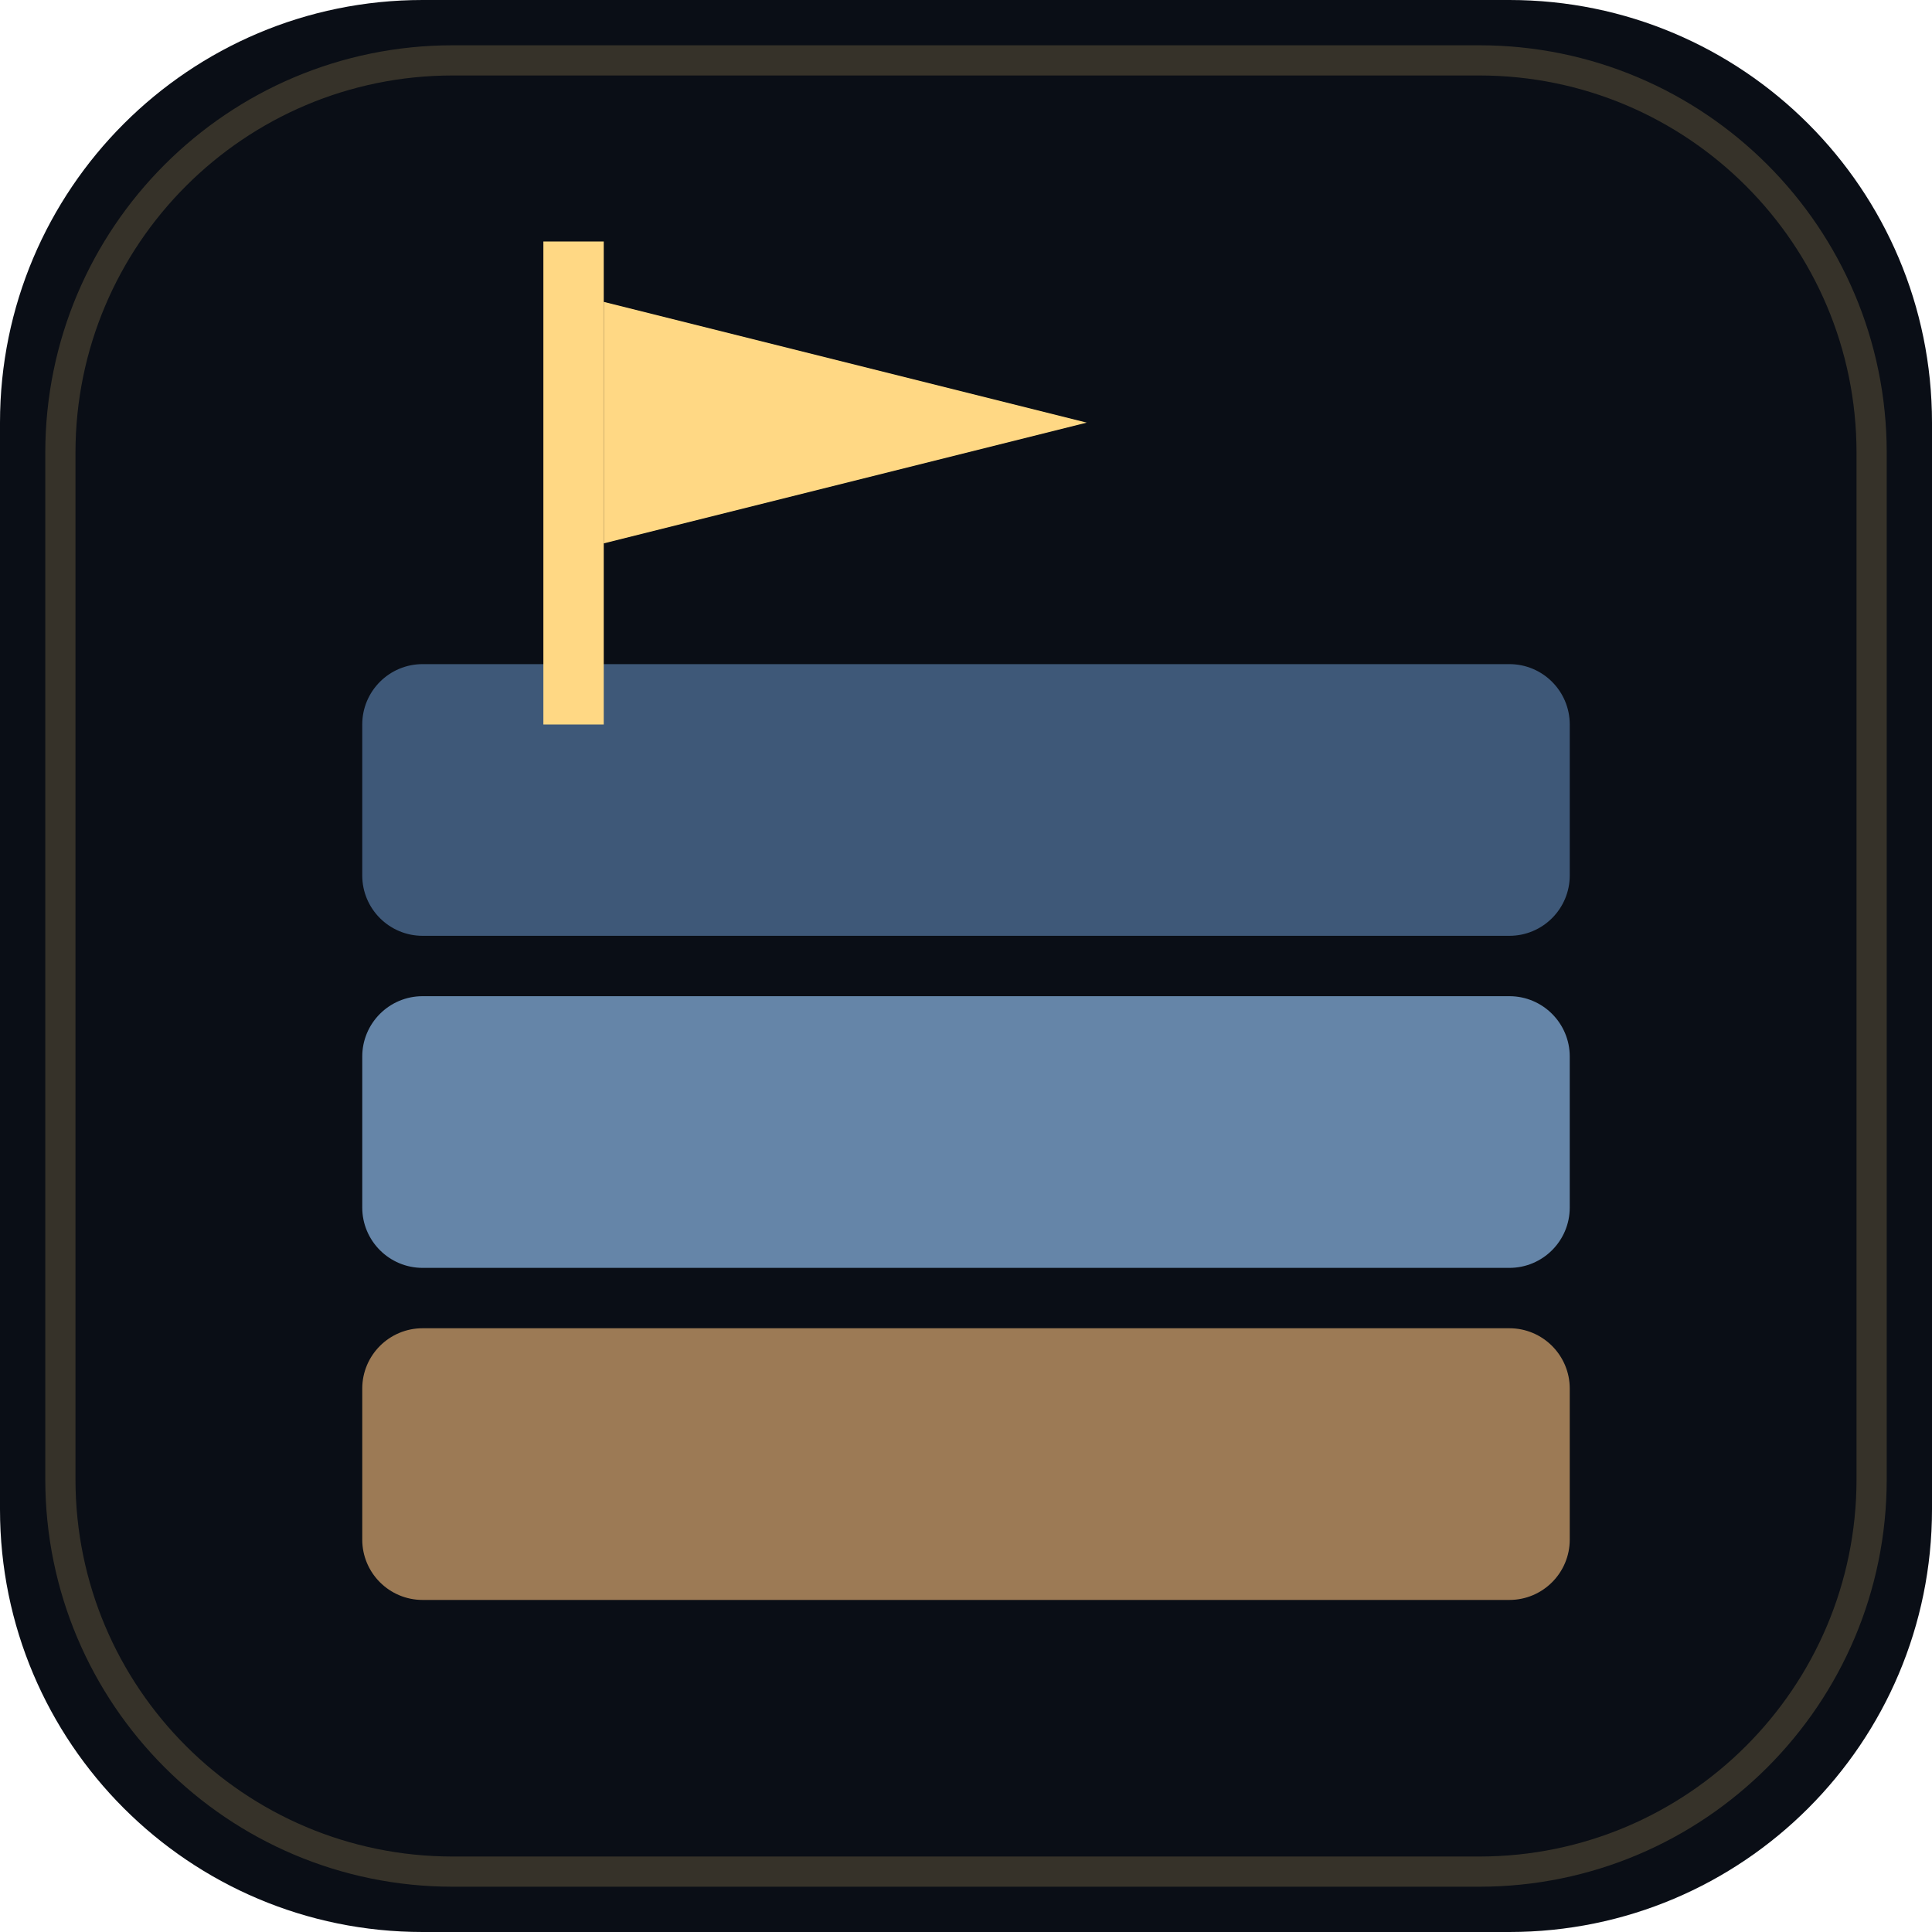
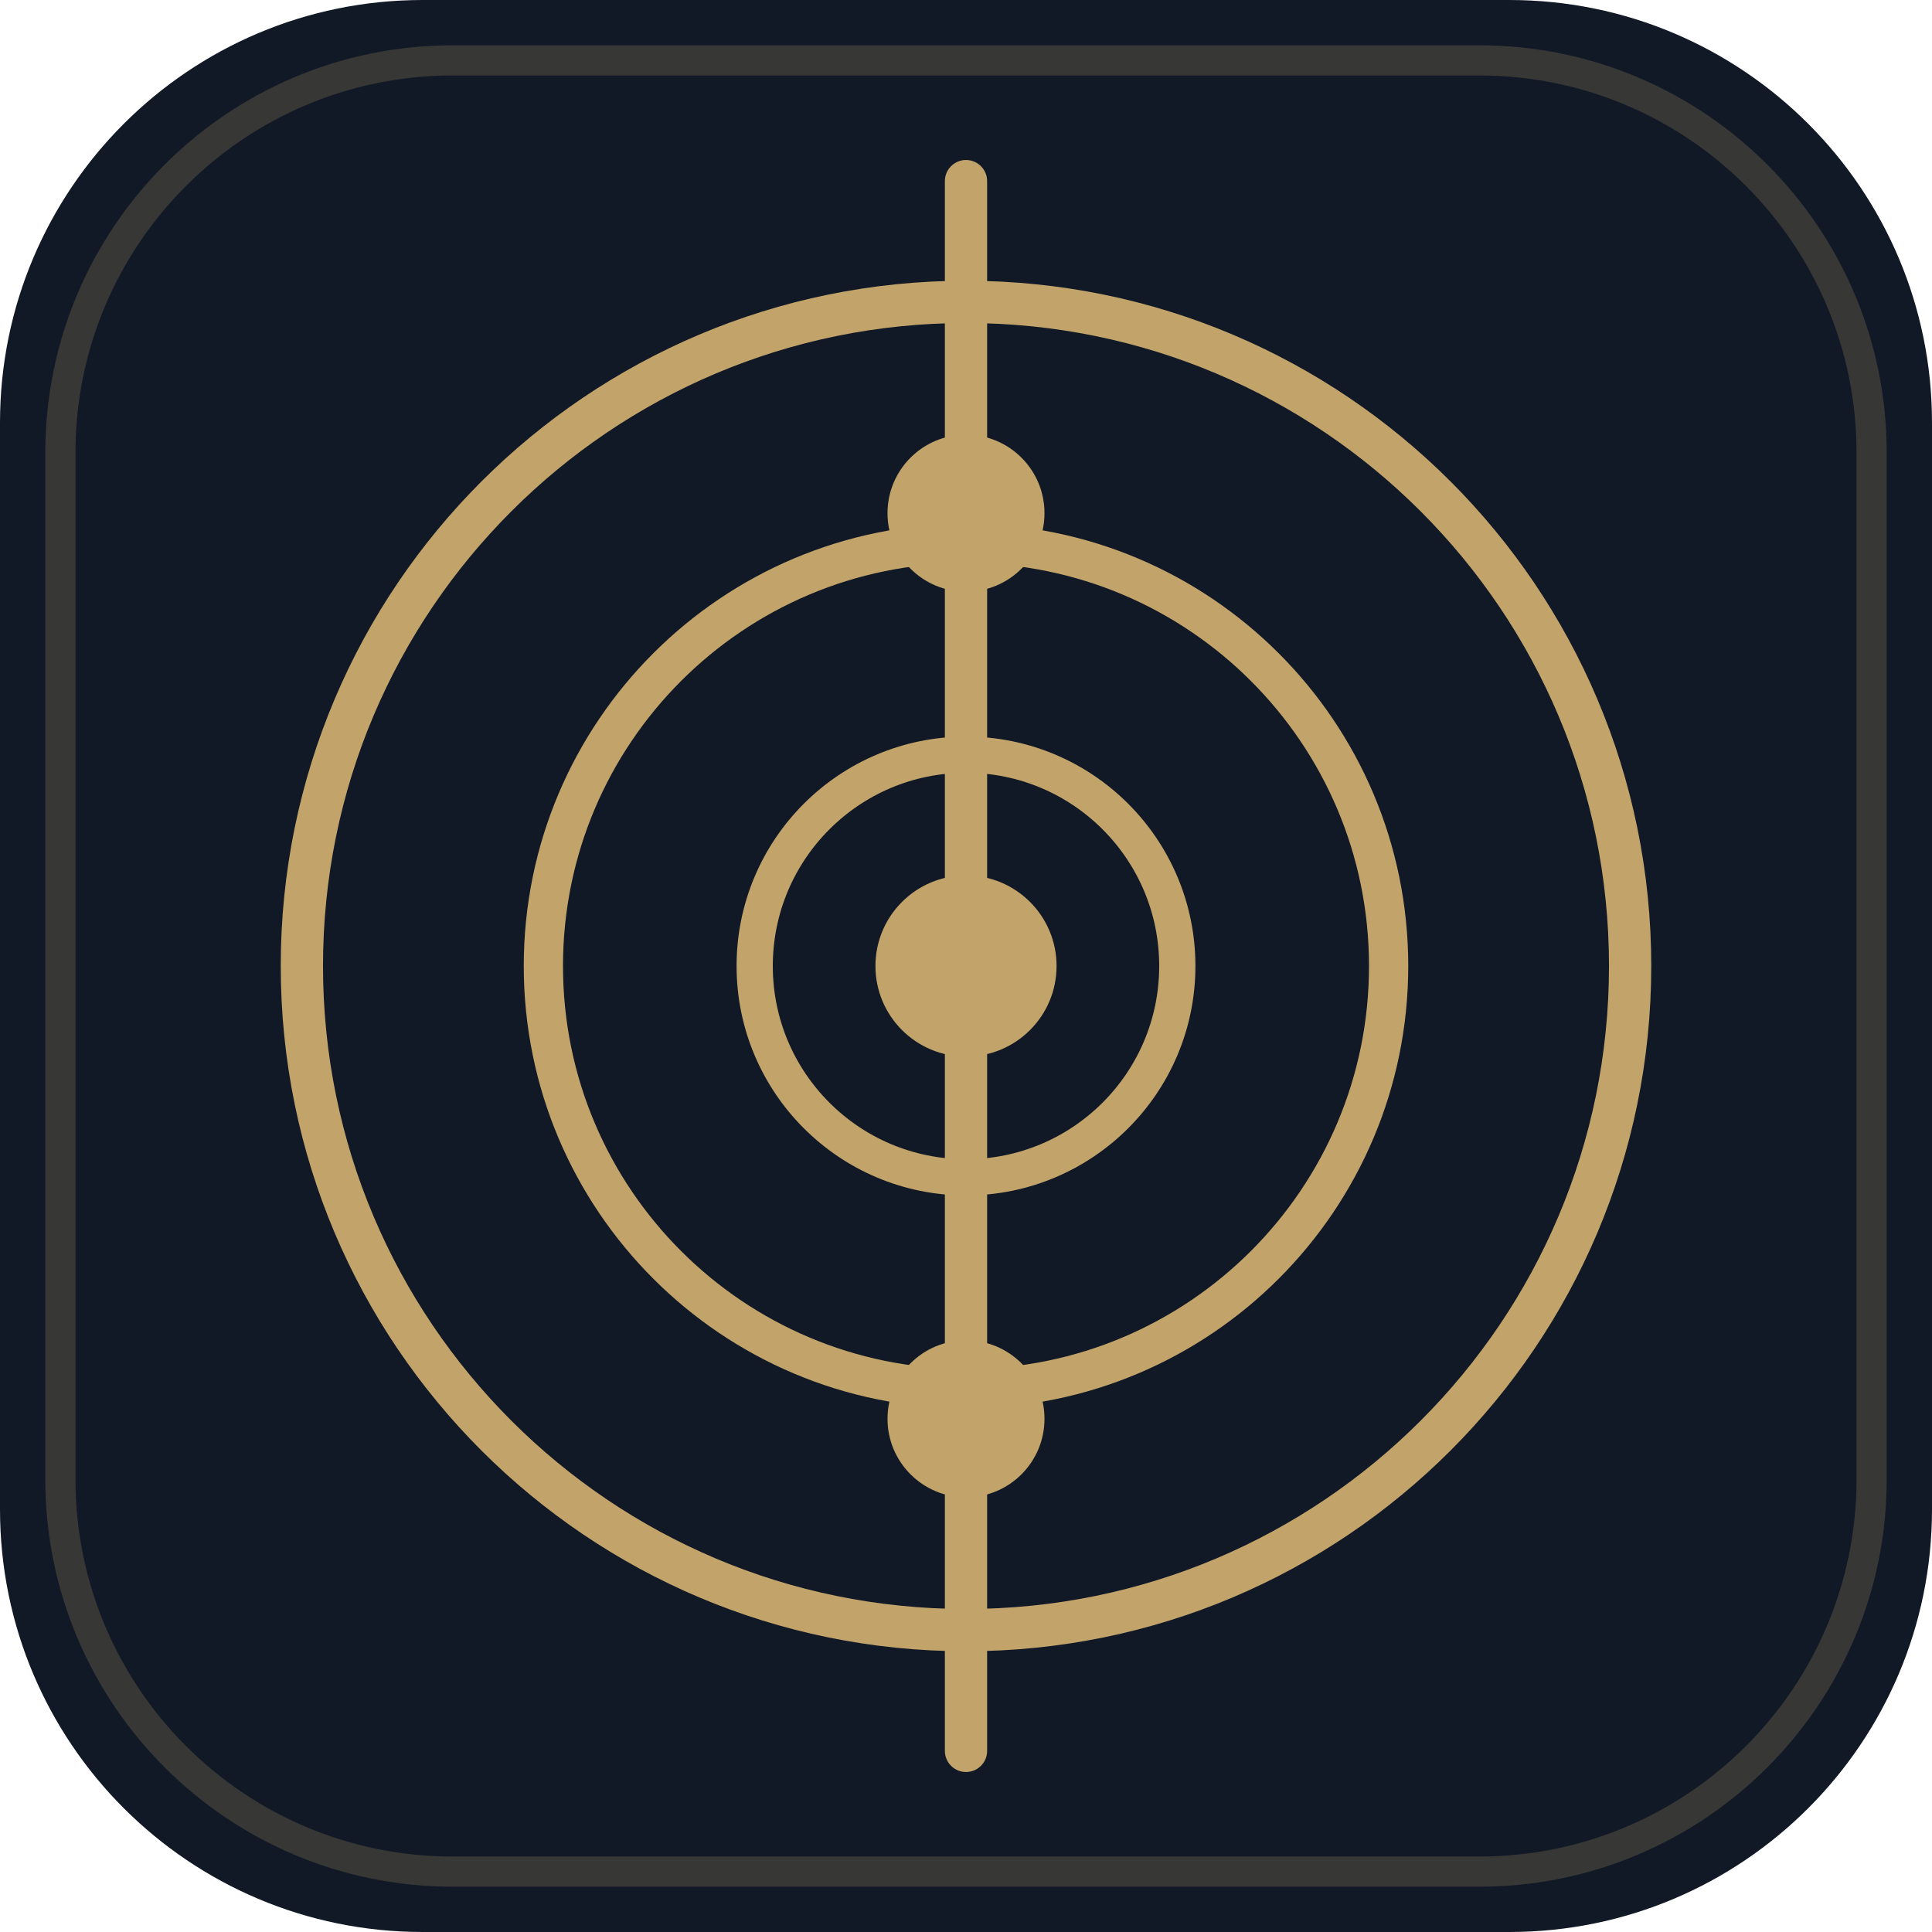
<svg xmlns="http://www.w3.org/2000/svg" viewBox="0 0 64 64">
-   <rect width="64" height="64" rx="14" fill="#0a0e16" />
-   <rect x="2" y="2" width="60" height="60" rx="13" fill="none" stroke="rgba(255, 216, 132, 0.18)" stroke-width="1" />
-   <rect x="12" y="22" width="40" height="9" rx="2" fill="#3e5878" />
-   <rect x="12" y="33" width="40" height="9" rx="2" fill="#6585a8" />
-   <rect x="12" y="44" width="40" height="9" rx="2" fill="#9c7a55" />
-   <rect x="18" y="8" width="2" height="16" fill="#ffd884" />
-   <path d="M 20 10 L 36 14 L 20 18 Z" fill="#ffd884" />
+   <rect width="64" height="64" rx="14" fill="#111826" />
+   <rect x="2" y="2" width="60" height="60" rx="13" fill="none" stroke="rgba(194, 164, 107, 0.22)" stroke-width="1" />
+   <line x1="32" y1="6" x2="32" y2="58" stroke="#C2A46B" stroke-width="1.4" stroke-linecap="round" />
+   <circle cx="32" cy="32" r="22" fill="none" stroke="#C2A46B" stroke-width="1.4" />
+   <circle cx="32" cy="32" r="14" fill="none" stroke="#C2A46B" stroke-width="1.3" />
+   <circle cx="32" cy="32" r="7" fill="none" stroke="#C2A46B" stroke-width="1.2" />
+   <circle cx="32" cy="17" r="2.6" fill="#C2A46B" />
+   <circle cx="32" cy="32" r="3.0" fill="#C2A46B" />
+   <circle cx="32" cy="47" r="2.6" fill="#C2A46B" />
</svg>
